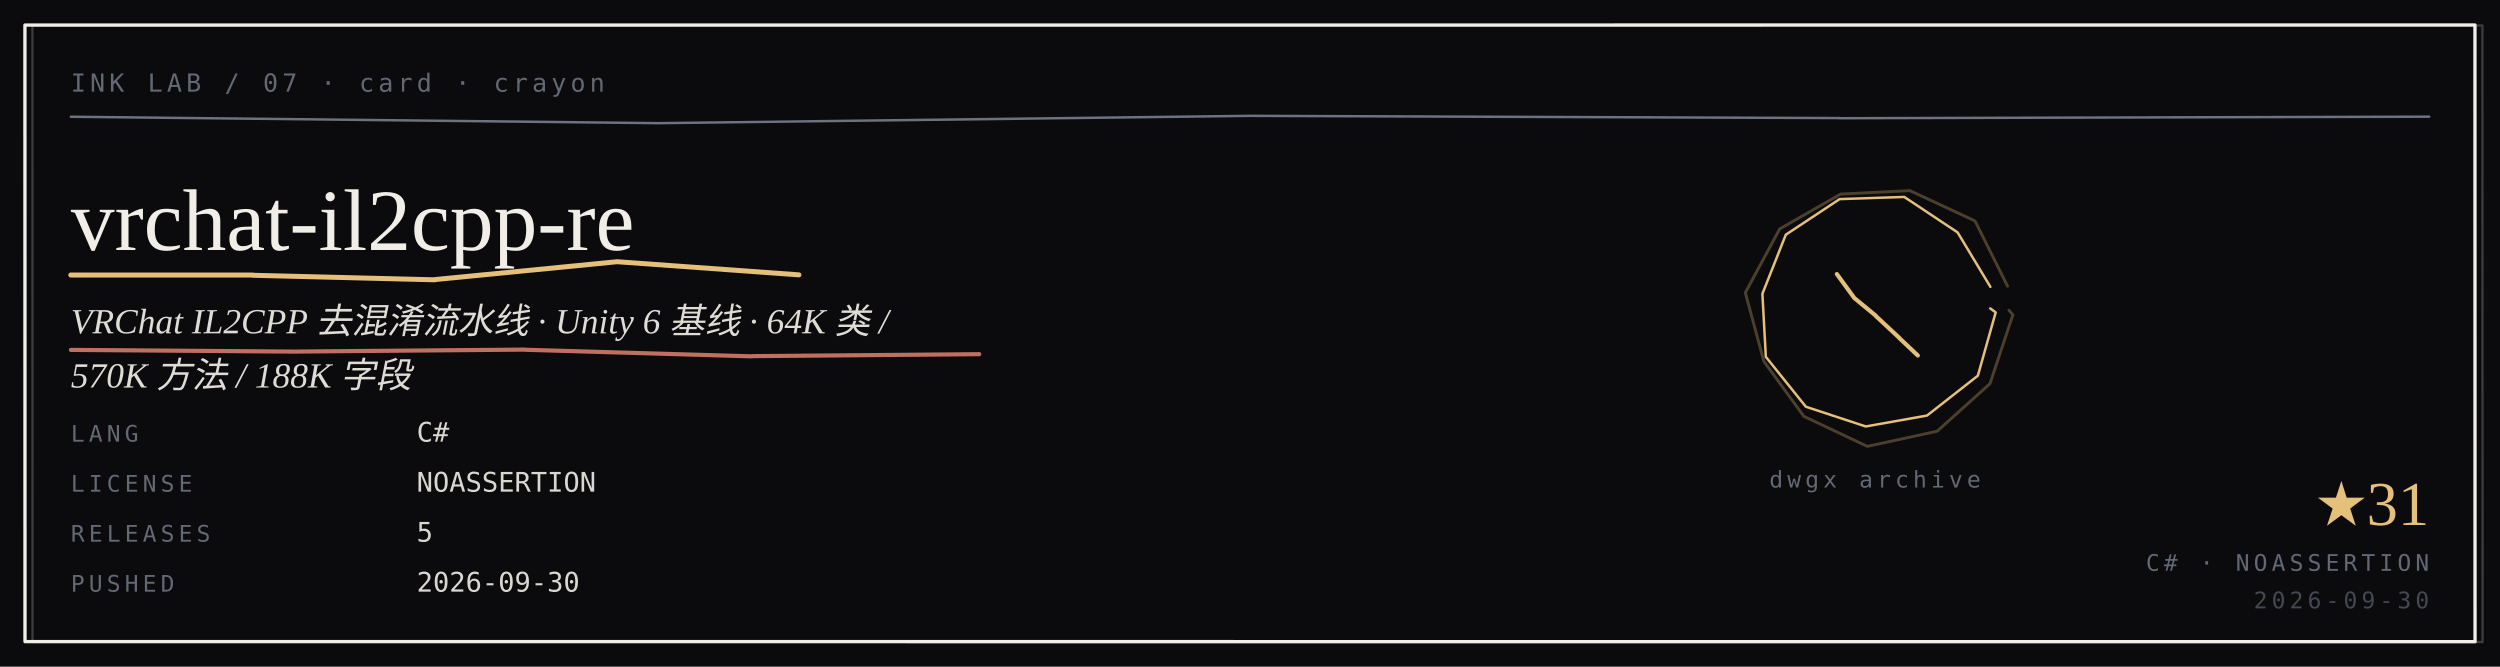
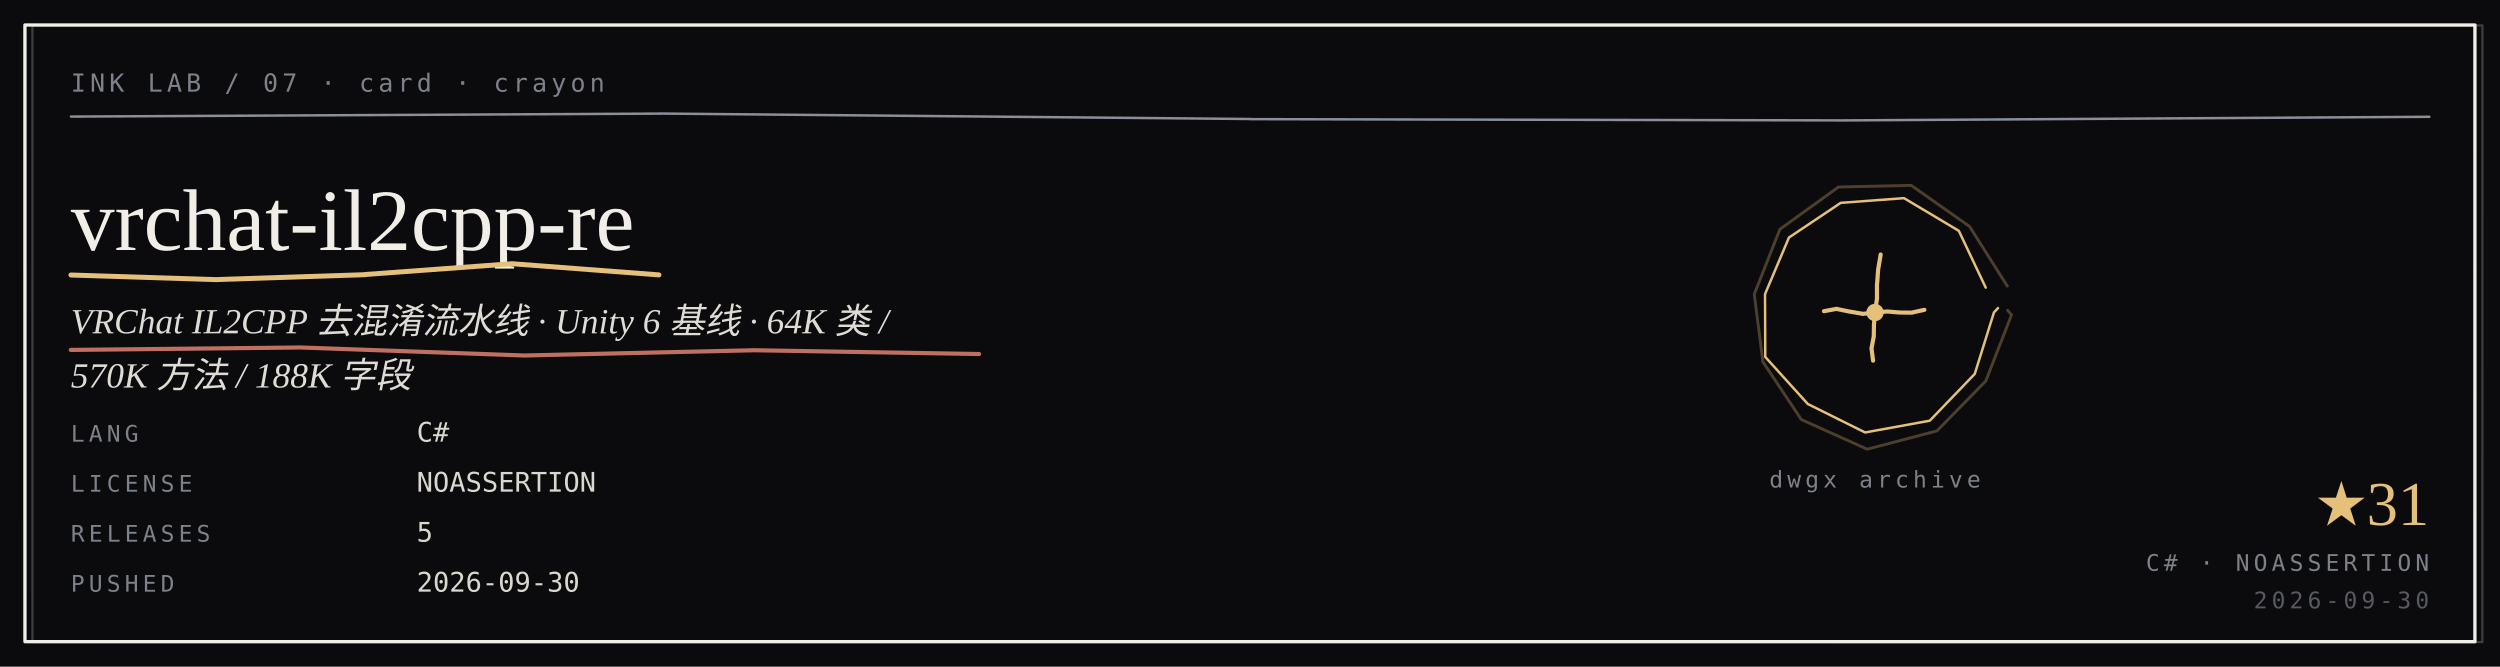
<svg xmlns="http://www.w3.org/2000/svg" width="1200" height="320" viewBox="0 0 1200 320" role="img" aria-label="vrchat-il2cpp-re — VRChat IL2CPP 去混淆流水线 · Unity 6 基线 · 64K 类 / 570K 方法 / 188K 字段" font-family="Georgia,'Iowan Old Style','Times New Roman',Times,serif">
  <rect width="1200" height="320" fill="#0B0A0C" />
-   <text x="34" y="44" font-size="12" font-family="ui-monospace,'Cascadia Mono',Consolas,'SF Mono',monospace" font-weight="400" fill="#6b7280" text-anchor="start" letter-spacing="2.0" opacity="0.9">INK LAB / 07 · card · crayon</text>
-   <path d="M34.02 56.03 L316.98 59.13 L316.94 59.11 L600.07 55.6 L599.99 55.6 L883.06 56.67 L882.93 56.75 L1166.02 56.0" fill="none" stroke="#6b7280" stroke-width="1.2" stroke-linecap="round" stroke-linejoin="round" opacity="1.0" />
+   <text x="34" y="44" font-size="12" font-family="ui-monospace,'Cascadia Mono',Consolas,'SF Mono',monospace" font-weight="400" fill="#8A8F98" text-anchor="start" letter-spacing="2.0" opacity="0.9">INK LAB / 07 · card · crayon</text>
+   <path d="M34.06 55.96 L316.99 54.53 L316.97 54.5 L599.99 57.12 L599.98 57.19 L882.94 57.79 L883.04 57.81 L1166.06 56.06" fill="none" stroke="#8A8F98" stroke-width="1.2" stroke-linecap="round" stroke-linejoin="round" opacity="1.0" />
  <text x="34" y="120" font-size="42" font-family="Georgia,'Iowan Old Style','Times New Roman',Times,serif" font-weight="400" fill="#f0eee6" text-anchor="start">vrchat-il2cpp-re</text>
-   <path d="M33.97 132.0 L121.32 132.01 L121.31 132.13 L208.69 134.31 L208.66 134.21 L296.03 125.64 L296.05 125.61 L383.47 131.93" fill="none" stroke="#e5c07b" stroke-width="2.4" stroke-linecap="round" stroke-linejoin="round" opacity="1.0" />
+   <path d="M34.05 132.0 L104.53 134.24 L104.54 134.18 L175.11 131.85 L175.18 131.77 L245.65 126.59 L245.72 126.58 L316.27 131.95" fill="none" stroke="#e5c07b" stroke-width="2.4" stroke-linecap="round" stroke-linejoin="round" opacity="1.0" />
  <text x="34" y="160" font-size="17" font-family="Georgia,'Iowan Old Style','Times New Roman',Times,serif" font-weight="400" fill="#f0eee6" text-anchor="start" font-style="italic" opacity="0.92">VRChat IL2CPP 去混淆流水线 · Unity 6 基线 · 64K 类 /</text>
  <text x="34" y="186" font-size="17" font-family="Georgia,'Iowan Old Style','Times New Roman',Times,serif" font-weight="400" fill="#f0eee6" text-anchor="start" font-style="italic" opacity="0.92">570K 方法 / 188K 字段</text>
-   <path d="M34.03 167.95 L143.08 168.78 L142.96 168.74 L251.98 167.81 L251.94 167.88 L360.94 171.05 L360.94 170.95 L470.05 170.0" fill="none" stroke="#c07060" stroke-width="2.0" stroke-linecap="round" stroke-linejoin="round" opacity="1.0" />
-   <text x="34" y="212" font-size="11" font-family="ui-monospace,'Cascadia Mono',Consolas,'SF Mono',monospace" font-weight="400" fill="#6b7280" text-anchor="start" letter-spacing="2.0" opacity="0.9">LANG</text>
+   <path d="M33.99 167.96 L142.99 166.81 L143.01 166.74 L251.92 170.65 L251.97 170.63 L361.01 168.14 L361.01 168.1 L469.96 169.93" fill="none" stroke="#c07060" stroke-width="2.0" stroke-linecap="round" stroke-linejoin="round" opacity="1.0" />
+   <text x="34" y="212" font-size="11" font-family="ui-monospace,'Cascadia Mono',Consolas,'SF Mono',monospace" font-weight="400" fill="#8A8F98" text-anchor="start" letter-spacing="2.0" opacity="0.9">LANG</text>
  <text x="200" y="212" font-size="13" font-family="ui-monospace,'Cascadia Mono',Consolas,'SF Mono',monospace" font-weight="400" fill="#f0eee6" text-anchor="start" opacity="0.9">C#</text>
-   <text x="34" y="236" font-size="11" font-family="ui-monospace,'Cascadia Mono',Consolas,'SF Mono',monospace" font-weight="400" fill="#6b7280" text-anchor="start" letter-spacing="2.0" opacity="0.9">LICENSE</text>
+   <text x="34" y="236" font-size="11" font-family="ui-monospace,'Cascadia Mono',Consolas,'SF Mono',monospace" font-weight="400" fill="#8A8F98" text-anchor="start" letter-spacing="2.0" opacity="0.9">LICENSE</text>
  <text x="200" y="236" font-size="13" font-family="ui-monospace,'Cascadia Mono',Consolas,'SF Mono',monospace" font-weight="400" fill="#f0eee6" text-anchor="start" opacity="0.9">NOASSERTION</text>
-   <text x="34" y="260" font-size="11" font-family="ui-monospace,'Cascadia Mono',Consolas,'SF Mono',monospace" font-weight="400" fill="#6b7280" text-anchor="start" letter-spacing="2.0" opacity="0.9">RELEASES</text>
+   <text x="34" y="260" font-size="11" font-family="ui-monospace,'Cascadia Mono',Consolas,'SF Mono',monospace" font-weight="400" fill="#8A8F98" text-anchor="start" letter-spacing="2.0" opacity="0.9">RELEASES</text>
  <text x="200" y="260" font-size="13" font-family="ui-monospace,'Cascadia Mono',Consolas,'SF Mono',monospace" font-weight="400" fill="#f0eee6" text-anchor="start" opacity="0.9">5</text>
-   <text x="34" y="284" font-size="11" font-family="ui-monospace,'Cascadia Mono',Consolas,'SF Mono',monospace" font-weight="400" fill="#6b7280" text-anchor="start" letter-spacing="2.0" opacity="0.9">PUSHED</text>
+   <text x="34" y="284" font-size="11" font-family="ui-monospace,'Cascadia Mono',Consolas,'SF Mono',monospace" font-weight="400" fill="#8A8F98" text-anchor="start" letter-spacing="2.0" opacity="0.9">PUSHED</text>
  <text x="200" y="284" font-size="13" font-family="ui-monospace,'Cascadia Mono',Consolas,'SF Mono',monospace" font-weight="400" fill="#f0eee6" text-anchor="start" opacity="0.9">2026-09-30</text>
-   <path d="M962.69 147.69 L964.59 149.94 L953.6 182.95 L928.22 205.79 L894.72 213.06 L864.26 198.65 L845.05 172.26 L836.15 139.28 L852.65 108.68 L881.9 91.96 L915.11 90.29 L946.41 104.85 L962.03 136.17" transform="translate(1.6 1.2)" fill="none" stroke="#e5c07b" stroke-width="1.4" stroke-linecap="round" stroke-linejoin="round" opacity="0.3" />
-   <path d="M955.32 148.04 L957.93 149.94 L949.37 180.33 L924.97 199.46 L895.52 204.7 L866.81 195.23 L847.6 171.29 L845.95 141.02 L857.19 112.65 L883.01 95.57 L914.04 94.53 L939.66 111.57 L955.38 137.68" fill="none" stroke="#e5c07b" stroke-width="1.2" stroke-linecap="round" stroke-linejoin="round" opacity="1.0" />
-   <path d="M881.68 131.55 L889.98 142.92 L889.96 142.96 L900.44 151.59 L900.4 151.68 L911.8 162.31 L911.75 162.34 L920.55 170.65" fill="none" stroke="#e5c07b" stroke-width="2.0" stroke-linecap="round" stroke-linejoin="round" opacity="1.0" />
-   <text x="900" y="234" font-size="11" font-family="ui-monospace,'Cascadia Mono',Consolas,'SF Mono',monospace" font-weight="400" fill="#6b7280" text-anchor="middle" letter-spacing="2.0" opacity="0.9">dwgx archive</text>
+   <path d="M962.03 147.72 L963.92 149.97 L951.59 181.66 L928.17 205.61 L894.64 214.42 L863.07 200.21 L844.6 172.52 L840.45 140.05 L852.74 108.86 L880.86 88.56 L915.78 87.78 L943.79 107.5 L961.91 136.14" transform="translate(1.6 1.2)" fill="none" stroke="#e5c07b" stroke-width="1.4" stroke-linecap="round" stroke-linejoin="round" opacity="0.3" />
+   <path d="M959.05 147.87 L957.1 149.97 L947.88 179.48 L926.29 201.93 L895.24 207.58 L867.75 193.92 L847.32 171.33 L847.21 141.17 L858.7 114.01 L883.55 97.37 L913.92 95.11 L940.24 110.81 L953.15 138.06" fill="none" stroke="#e5c07b" stroke-width="1.2" stroke-linecap="round" stroke-linejoin="round" opacity="1.0" />
+   <path d="M900.0 150.06 L899.49 155.88 L899.5 155.8 L899.4 161.59 L899.38 161.63 L898.29 167.36 L898.35 167.38 L899.07 173.12" fill="none" stroke="#e5c07b" stroke-width="2.0" stroke-linecap="round" stroke-linejoin="round" opacity="1.0" />
+   <path d="M899.99 149.98 L893.92 150.68 L893.88 150.58 L887.72 149.54 L887.76 149.56 L881.62 148.29 L881.67 148.22 L875.5 149.37" fill="none" stroke="#e5c07b" stroke-width="2.0" stroke-linecap="round" stroke-linejoin="round" opacity="1.0" />
+   <path d="M899.99 149.97 L901.0 142.97 L900.94 143.08 L900.95 136.12 L901.03 136.0 L901.52 129.15 L901.57 129.02 L902.72 122.16" fill="none" stroke="#e5c07b" stroke-width="2.0" stroke-linecap="round" stroke-linejoin="round" opacity="1.0" />
+   <path d="M900.03 149.96 L905.91 149.51 L905.8 149.51 L911.85 150.01 L911.77 150.0 L917.77 150.08 L917.73 150.02 L923.7 148.72" fill="none" stroke="#e5c07b" stroke-width="2.0" stroke-linecap="round" stroke-linejoin="round" opacity="1.0" />
+   <circle cx="900.0" cy="150.0" r="4.16" fill="#e5c07b" />
+   <text x="900" y="234" font-size="11" font-family="ui-monospace,'Cascadia Mono',Consolas,'SF Mono',monospace" font-weight="400" fill="#8A8F98" text-anchor="middle" letter-spacing="2.0" opacity="0.9">dwgx archive</text>
  <text x="1166" y="252" font-size="30" font-family="Georgia,'Iowan Old Style','Times New Roman',Times,serif" font-weight="400" fill="#e5c07b" text-anchor="end">★31</text>
-   <text x="1166" y="274" font-size="11" font-family="ui-monospace,'Cascadia Mono',Consolas,'SF Mono',monospace" font-weight="400" fill="#6b7280" text-anchor="end" letter-spacing="2.0" opacity="0.9">C# · NOASSERTION</text>
-   <text x="1166" y="292" font-size="11" font-family="ui-monospace,'Cascadia Mono',Consolas,'SF Mono',monospace" font-weight="400" fill="#6b7280" text-anchor="end" letter-spacing="2.0" opacity="0.6">2026-09-30</text>
-   <path d="M11.97 12.03 L1187.98 12.01 L1188.02 307.99 L12.0 307.98 Z" fill="none" stroke="#f0eee6" stroke-width="1.6" stroke-linecap="round" stroke-linejoin="round" opacity="1.0" />
-   <path d="M13.96 11.04 L1189.96 11.02 L1190.03 306.98 L14.0 306.97 Z" transform="translate(1.6 1.2)" fill="none" stroke="#f0eee6" stroke-width="1.1" stroke-linecap="round" stroke-linejoin="round" opacity="0.22" />
+   <text x="1166" y="274" font-size="11" font-family="ui-monospace,'Cascadia Mono',Consolas,'SF Mono',monospace" font-weight="400" fill="#8A8F98" text-anchor="end" letter-spacing="2.0" opacity="0.9">C# · NOASSERTION</text>
+   <text x="1166" y="292" font-size="11" font-family="ui-monospace,'Cascadia Mono',Consolas,'SF Mono',monospace" font-weight="400" fill="#8A8F98" text-anchor="end" letter-spacing="2.0" opacity="0.6">2026-09-30</text>
+   <path d="M11.97 11.99 L1187.97 12.01 L1187.96 308.01 L11.98 307.99 Z" fill="none" stroke="#f0eee6" stroke-width="1.6" stroke-linecap="round" stroke-linejoin="round" opacity="1.0" />
+   <path d="M13.95 10.98 L1189.96 11.01 L1189.93 307.01 L13.97 306.98 Z" transform="translate(1.6 1.2)" fill="none" stroke="#f0eee6" stroke-width="1.1" stroke-linecap="round" stroke-linejoin="round" opacity="0.22" />
</svg>
